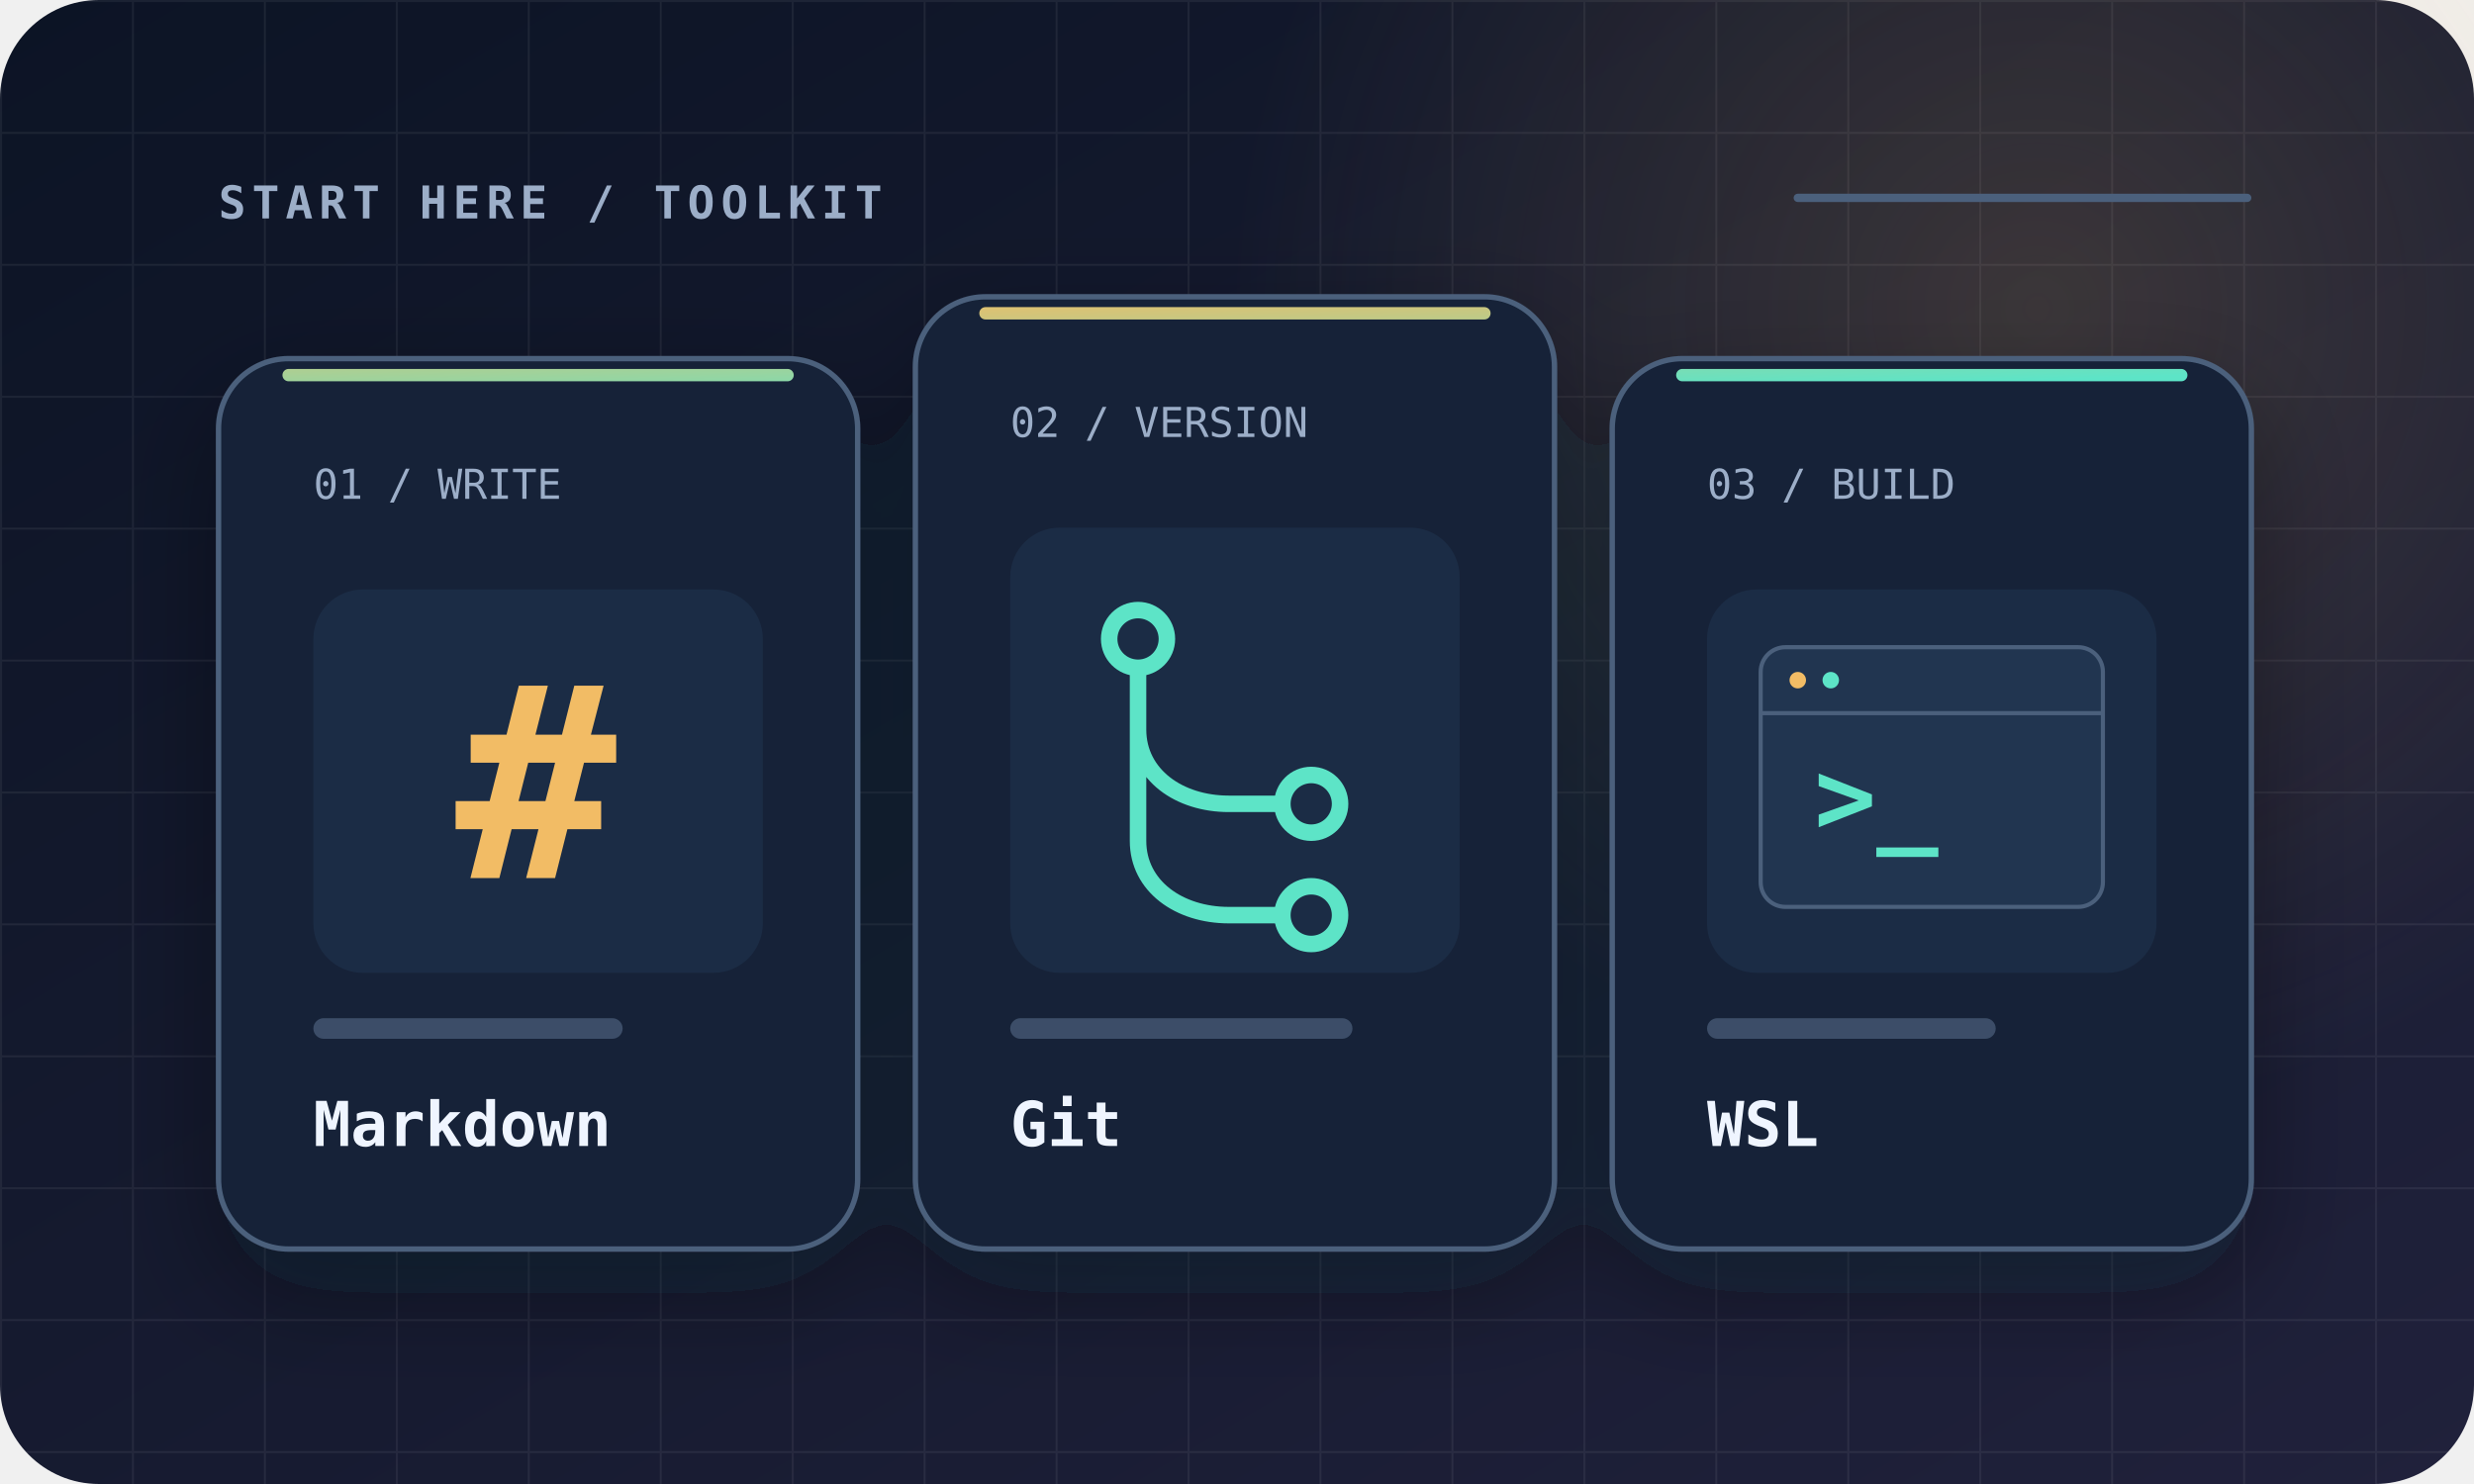
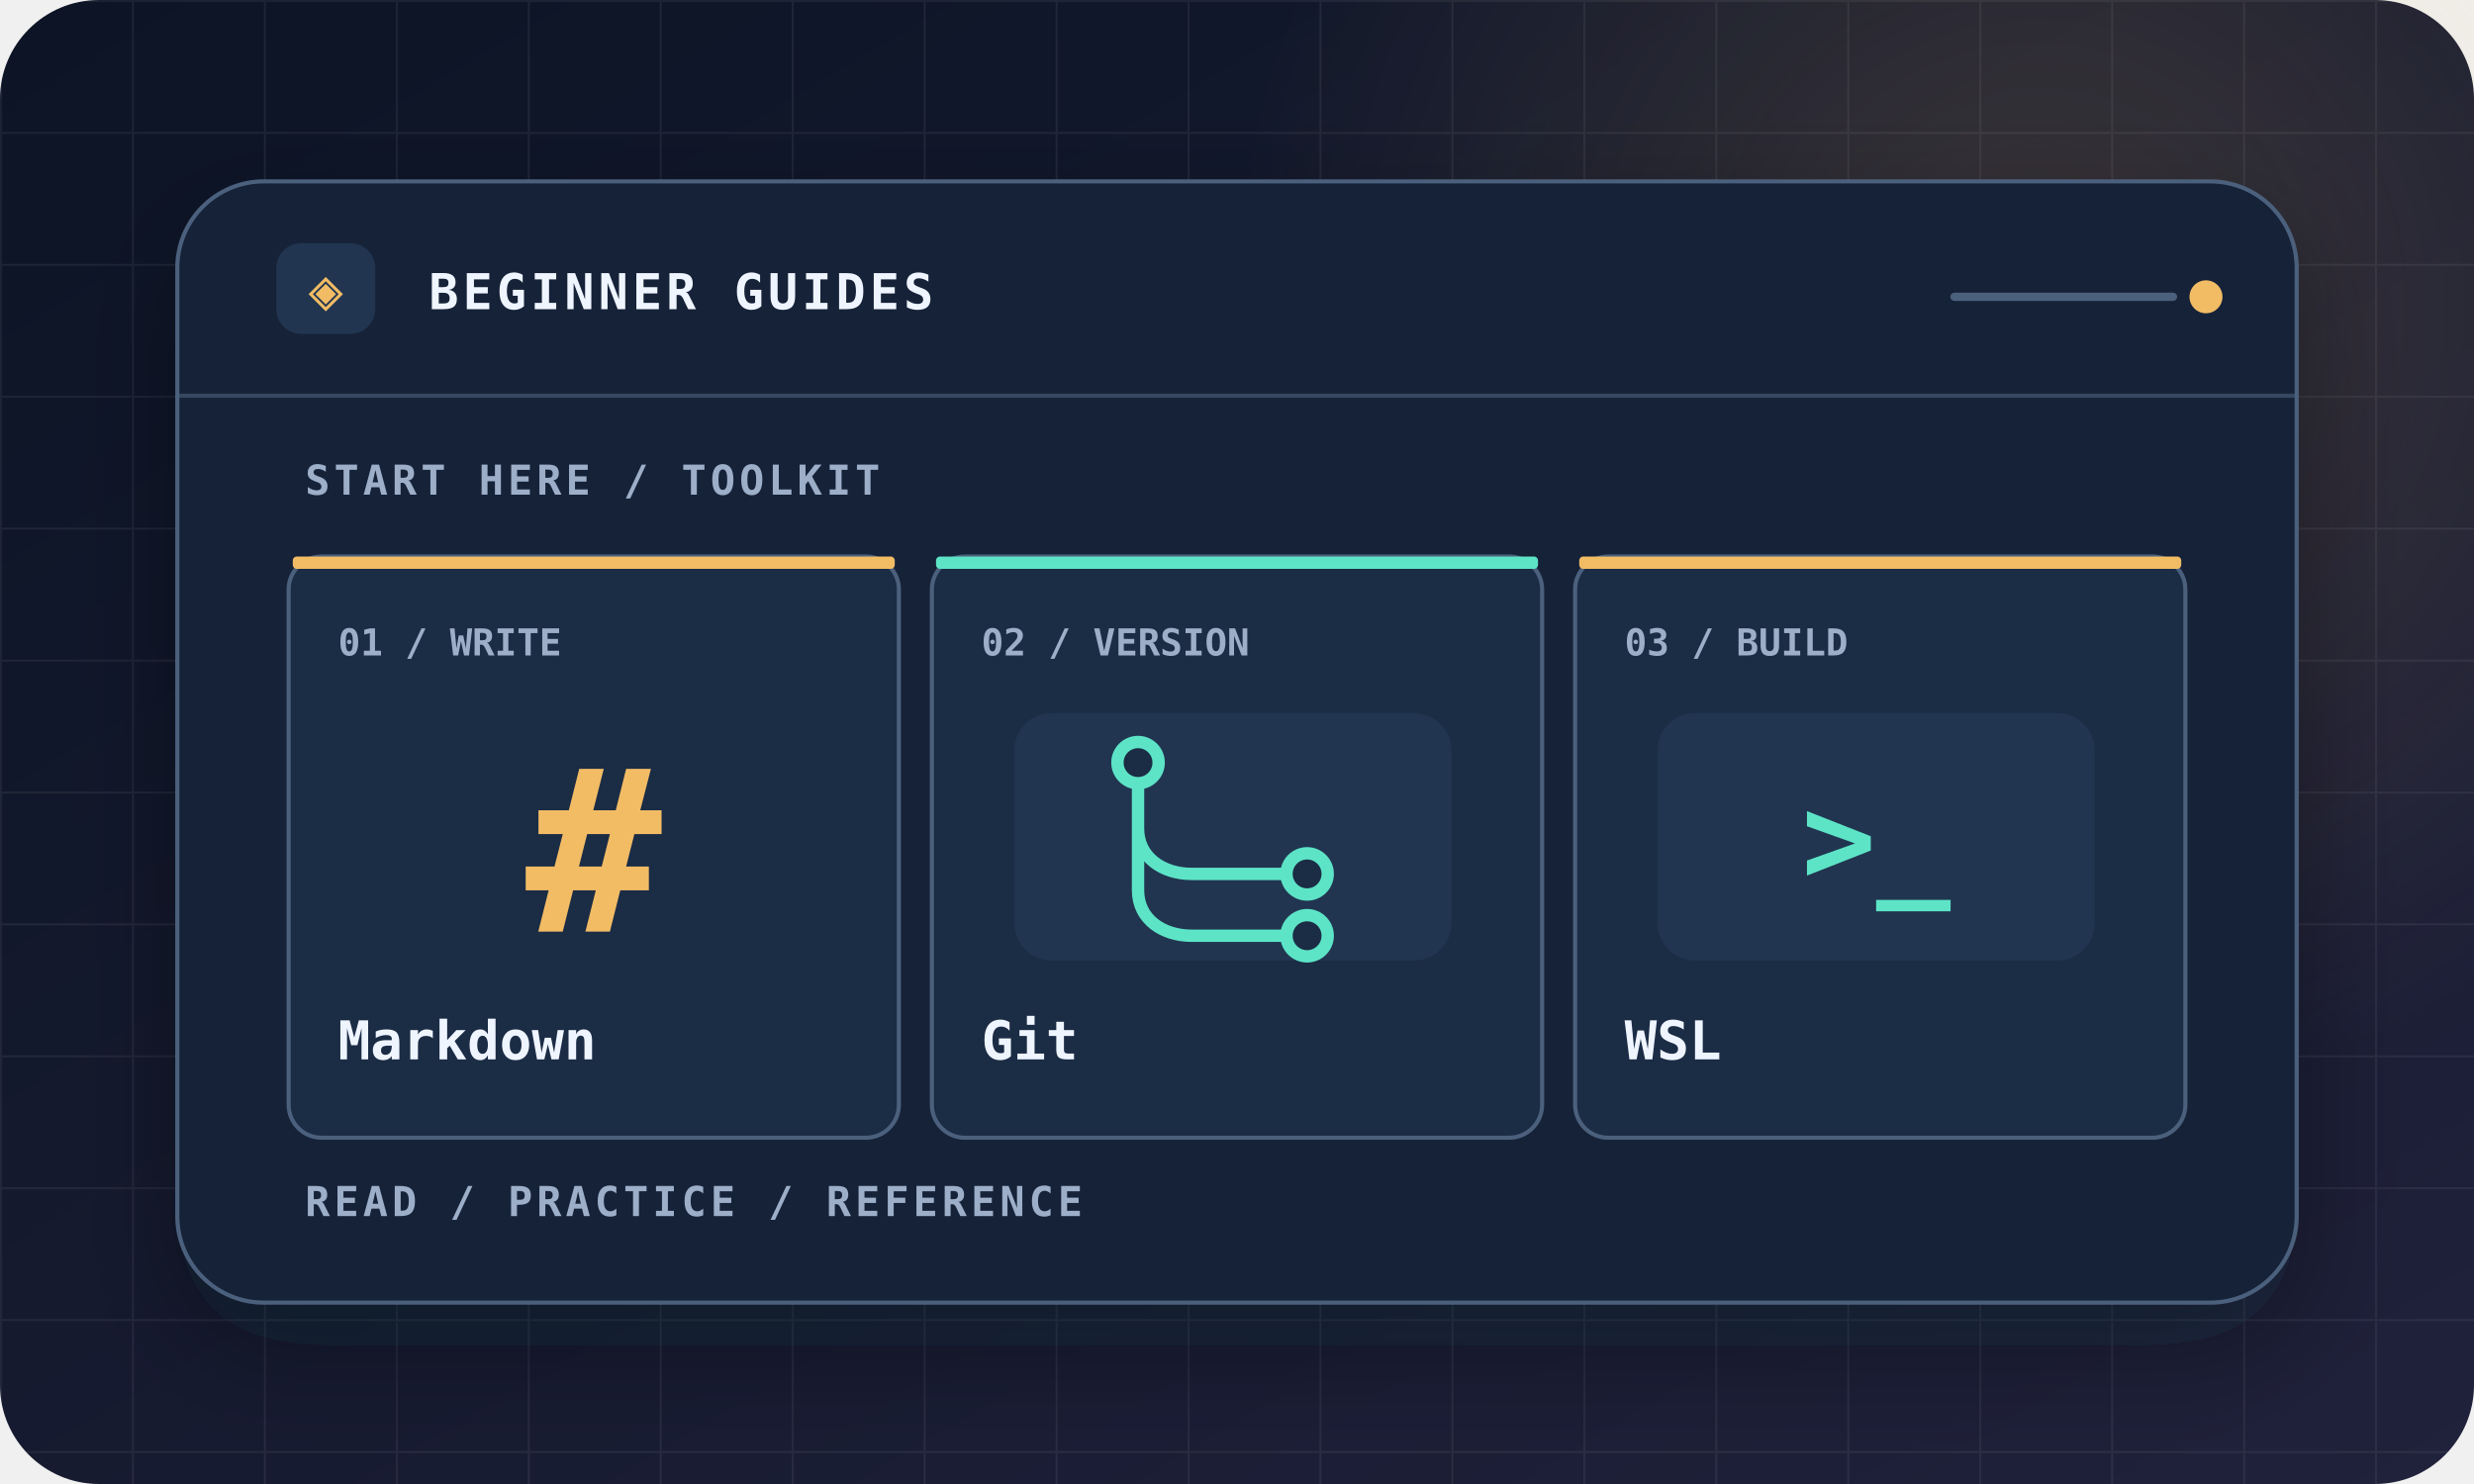
<svg xmlns="http://www.w3.org/2000/svg" viewBox="0 0 600 360" role="img" aria-labelledby="title desc">
  <defs>
    <linearGradient id="bg" x2="1" y2="1">
      <stop stop-color="#0c1425" />
      <stop offset="1" stop-color="#20213b" />
    </linearGradient>
    <linearGradient id="accent" x1="0" y1="0" x2="1" y2="1">
      <stop stop-color="#f2bc65" />
      <stop offset="1" stop-color="#5de4c7" />
    </linearGradient>
    <radialGradient id="glow">
      <stop stop-color="#f2bc65" stop-opacity=".17" />
      <stop offset="1" stop-color="#f2bc65" stop-opacity="0" />
    </radialGradient>
    <pattern id="grid" width="32" height="32" patternUnits="userSpaceOnUse">
      <path d="M32 0H0V32" fill="none" stroke="#ffffff" stroke-opacity=".06" />
    </pattern>
    <filter id="shadow" x="-30%" y="-30%" width="160%" height="170%">
      <feDropShadow dx="0" dy="10" stdDeviation="13" flood-color="#0c1425" flood-opacity=".36" />
    </filter>
  </defs>
  <rect width="600" height="360" rx="24" fill="url(#bg)" />
  <rect width="600" height="360" rx="24" fill="url(#grid)" />
  <circle cx="494" cy="75" r="196" fill="url(#glow)" />
  <path d="M25 0H575" stroke="url(#accent)" stroke-width="4" stroke-linecap="round" />
-   <text x="53" y="53" fill="#9caec8" font-family="monospace" font-size="11" font-weight="700" letter-spacing="1.5">START HERE / TOOLKIT</text>
-   <path d="M436 48H545" stroke="#4b607c" stroke-width="2" stroke-linecap="round" />
  <g filter="url(#shadow)">
-     <rect x="53" y="87" width="155" height="216" rx="17" fill="#152238" stroke="#4b607c" stroke-width="1.3" />
-     <rect x="222" y="72" width="155" height="231" rx="17" fill="#152238" stroke="#4b607c" stroke-width="1.3" />
-     <rect x="391" y="87" width="155" height="216" rx="17" fill="#152238" stroke="#4b607c" stroke-width="1.3" />
+     <rect x="43" y="44" width="514" height="272" rx="21" fill="#152238" stroke="#4b607c" />
  </g>
-   <path d="M70 91h121M239 76h121M408 91h121" stroke="url(#accent)" stroke-width="3" stroke-linecap="round" />
-   <text x="76" y="121" fill="#9caec8" font-family="monospace" font-size="10">01 / WRITE</text>
-   <text x="245" y="106" fill="#9caec8" font-family="monospace" font-size="10">02 / VERSION</text>
-   <text x="414" y="121" fill="#9caec8" font-family="monospace" font-size="10">03 / BUILD</text>
-   <rect x="76" y="143" width="109" height="93" rx="12" fill="#1b2c45" />
-   <text x="130" y="213" text-anchor="middle" fill="#f2bc65" font-family="monospace" font-size="65" font-weight="700">#</text>
-   <rect x="76" y="247" width="75" height="5" rx="2.5" fill="#4b607c" opacity=".7" />
-   <text x="76" y="278" fill="#eff5ff" font-family="monospace" font-size="15" font-weight="700">Markdown</text>
-   <rect x="245" y="128" width="109" height="108" rx="12" fill="#1b2c45" />
-   <path d="M276 155v49c0 11 10 18 22 18h20M276 177c0 11 10 18 22 18h20" fill="none" stroke="#5de4c7" stroke-width="4" stroke-linecap="round" />
-   <circle cx="276" cy="155" r="7" fill="#1b2c45" stroke="#5de4c7" stroke-width="4" />
-   <circle cx="318" cy="195" r="7" fill="#1b2c45" stroke="#5de4c7" stroke-width="4" />
-   <circle cx="318" cy="222" r="7" fill="#1b2c45" stroke="#5de4c7" stroke-width="4" />
-   <rect x="245" y="247" width="83" height="5" rx="2.5" fill="#4b607c" opacity=".7" />
-   <text x="245" y="278" fill="#eff5ff" font-family="monospace" font-size="15" font-weight="700">Git</text>
-   <rect x="414" y="143" width="109" height="93" rx="12" fill="#1b2c45" />
-   <rect x="427" y="157" width="83" height="63" rx="6" fill="#213550" stroke="#4b607c" />
-   <path d="M427 173h83" stroke="#4b607c" />
-   <circle cx="436" cy="165" r="2" fill="#f2bc65" />
-   <circle cx="444" cy="165" r="2" fill="#5de4c7" />
-   <text x="440" y="202" fill="#5de4c7" font-family="monospace" font-size="25" font-weight="700">&gt;_</text>
-   <rect x="414" y="247" width="70" height="5" rx="2.5" fill="#4b607c" opacity=".7" />
-   <text x="414" y="278" fill="#eff5ff" font-family="monospace" font-size="15" font-weight="700">WSL</text>
+   <path d="M43 96L557 96" fill="none" stroke="#4b607c" stroke-width="1" stroke-linecap="round" opacity=".6" />
+   <rect x="67" y="59" width="24" height="22" rx="6" fill="#213550" />
+   <text x="79" y="75" fill="#f2bc65" font-family="monospace" font-size="14" font-weight="800" text-anchor="middle">◈</text>
+   <text x="104" y="75" fill="#eff5ff" font-family="monospace" font-size="12" font-weight="800" letter-spacing="1">BEGINNER GUIDES</text>
+   <path d="M474 72L527 72" fill="none" stroke="#4b607c" stroke-width="2" stroke-linecap="round" />
+   <circle cx="535" cy="72" r="4" fill="#f2bc65" />
+   <text x="74" y="120" fill="#9caec8" font-family="monospace" font-size="10" font-weight="700" letter-spacing="1">START HERE / TOOLKIT</text>
+   <rect x="70" y="135" width="148" height="141" rx="8" fill="#1b2c45" stroke="#4b607c" />
+   <rect x="71" y="135" width="146" height="3" rx="1" fill="#f2bc65" />
+   <text x="82" y="159" fill="#9caec8" font-family="monospace" font-size="9" font-weight="700">01 / WRITE</text>
+   <text x="82" y="257" fill="#eff5ff" font-family="monospace" font-size="13" font-weight="800">Markdown</text>
+   <rect x="226" y="135" width="148" height="141" rx="8" fill="#1b2c45" stroke="#4b607c" />
+   <rect x="227" y="135" width="146" height="3" rx="1" fill="#5de4c7" />
+   <text x="238" y="159" fill="#9caec8" font-family="monospace" font-size="9" font-weight="700">02 / VERSION</text>
+   <text x="238" y="257" fill="#eff5ff" font-family="monospace" font-size="13" font-weight="800">Git</text>
+   <rect x="382" y="135" width="148" height="141" rx="8" fill="#1b2c45" stroke="#4b607c" />
+   <rect x="383" y="135" width="146" height="3" rx="1" fill="#f2bc65" />
+   <text x="394" y="159" fill="#9caec8" font-family="monospace" font-size="9" font-weight="700">03 / BUILD</text>
+   <text x="394" y="257" fill="#eff5ff" font-family="monospace" font-size="13" font-weight="800">WSL</text>
+   <text x="144" y="226" fill="#f2bc65" font-family="monospace" font-size="55" font-weight="800" text-anchor="middle">#</text>
+   <rect x="246" y="173" width="106" height="60" rx="9" fill="#213550" />
+   <path d="M276 185v31c0 7 6 11 13 11h28M276 201c0 7 6 11 13 11h28" fill="none" stroke="#5de4c7" stroke-width="3" stroke-linecap="round" />
+   <circle cx="276" cy="185" r="5" fill="#1b2c45" stroke="#5de4c7" stroke-width="3" />
+   <circle cx="317" cy="212" r="5" fill="#1b2c45" stroke="#5de4c7" stroke-width="3" />
+   <circle cx="317" cy="227" r="5" fill="#1b2c45" stroke="#5de4c7" stroke-width="3" />
+   <rect x="402" y="173" width="106" height="60" rx="9" fill="#213550" />
+   <text x="455" y="214" fill="#5de4c7" font-family="monospace" font-size="30" font-weight="800" text-anchor="middle">&gt;_</text>
+   <text x="74" y="295" fill="#9caec8" font-family="monospace" font-size="10" font-weight="700" letter-spacing="1">READ  /  PRACTICE  /  REFERENCE</text>
</svg>
